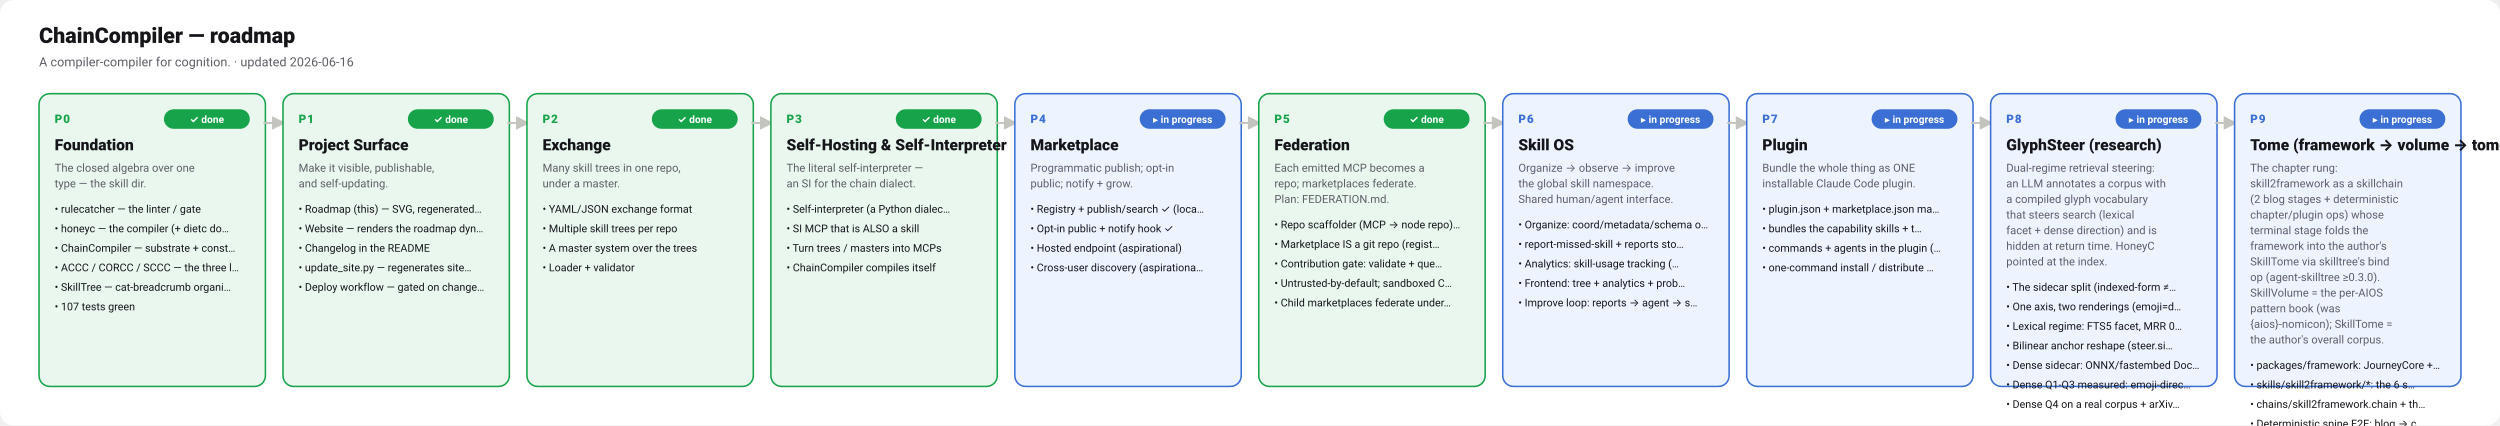
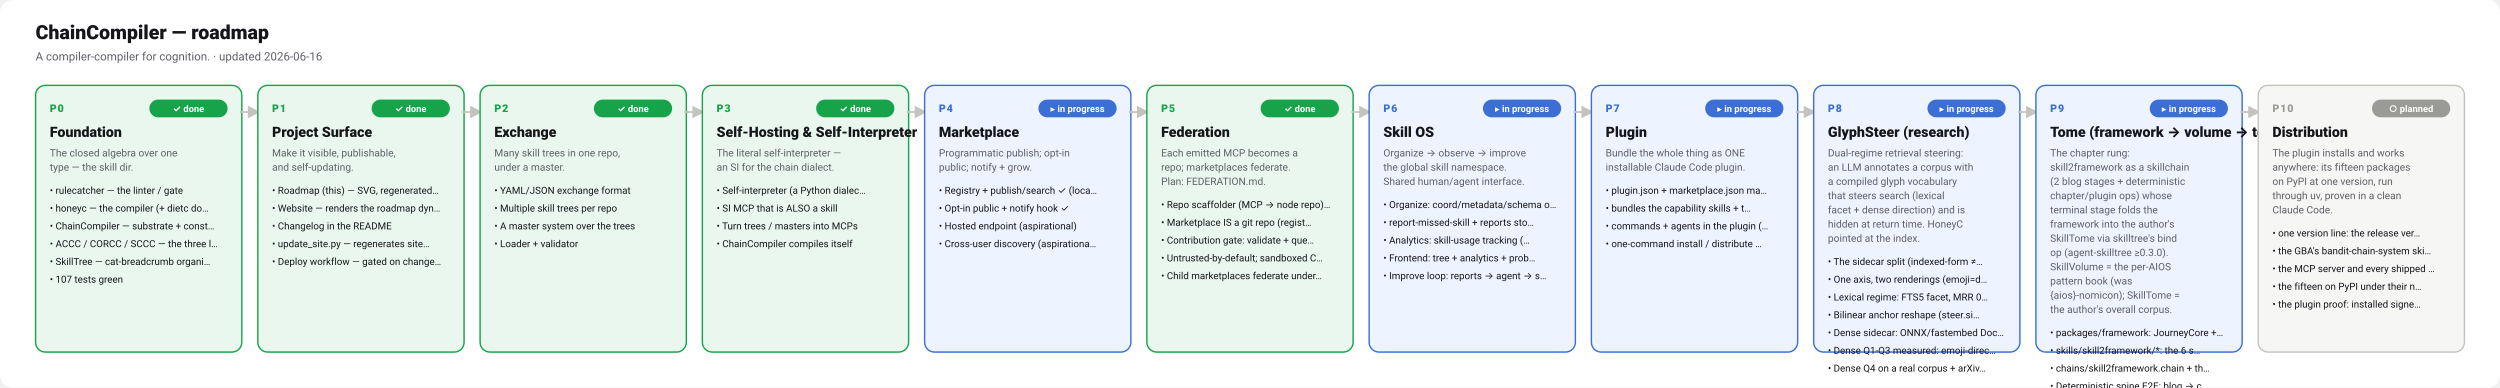
- <svg xmlns="http://www.w3.org/2000/svg" viewBox="0 0 2562 436" font-family="ui-sans-serif, system-ui, -apple-system, Segoe UI, Roboto, sans-serif">
-   <rect x="0" y="0" width="2562" height="436" rx="14" fill="#ffffff" />
+ <svg xmlns="http://www.w3.org/2000/svg" viewBox="0 0 2812 436" font-family="ui-sans-serif, system-ui, -apple-system, Segoe UI, Roboto, sans-serif">
+   <rect x="0" y="0" width="2812" height="436" rx="14" fill="#ffffff" />
  <text x="40" y="44" font-size="22" font-weight="800" fill="#15151a">ChainCompiler — roadmap</text>
  <text x="40" y="68" font-size="13" fill="#5e5e66">A compiler-compiler for cognition.  ·  updated 2026-06-16</text>
  <rect x="40" y="96" width="232" height="300" rx="11" fill="#e9f7ef" stroke="#16a34a" stroke-width="1.6" />
  <text x="56" y="126" font-size="12" font-weight="800" letter-spacing=".08em" fill="#16a34a">P0</text>
  <rect x="168" y="112" width="88" height="20" rx="10" fill="#16a34a" />
  <text x="212" y="126" text-anchor="middle" font-size="10.5" font-weight="700" fill="#ffffff">✓ done</text>
  <text x="56" y="154" font-size="16" font-weight="800" fill="#15151a">Foundation</text>
  <text x="56" y="176" font-size="11.5" fill="#5e5e66">The closed algebra over one</text>
  <text x="56" y="192" font-size="11.5" fill="#5e5e66">type — the skill dir.</text>
  <text x="56" y="218" font-size="11" fill="#15151a">•  rulecatcher — the linter / gate</text>
  <text x="56" y="238" font-size="11" fill="#15151a">•  honeyc — the compiler (+ dietc do…</text>
  <text x="56" y="258" font-size="11" fill="#15151a">•  ChainCompiler — substrate + const…</text>
  <text x="56" y="278" font-size="11" fill="#15151a">•  ACCC / CORCC / SCCC — the three l…</text>
  <text x="56" y="298" font-size="11" fill="#15151a">•  SkillTree — cat-breadcrumb organi…</text>
  <text x="56" y="318" font-size="11" fill="#15151a">•  107 tests green</text>
  <path d="M270 126 h20" stroke="#c4c4bf" stroke-width="2" marker-end="url(#a)" fill="none" />
  <rect x="290" y="96" width="232" height="300" rx="11" fill="#e9f7ef" stroke="#16a34a" stroke-width="1.6" />
  <text x="306" y="126" font-size="12" font-weight="800" letter-spacing=".08em" fill="#16a34a">P1</text>
  <rect x="418" y="112" width="88" height="20" rx="10" fill="#16a34a" />
  <text x="462" y="126" text-anchor="middle" font-size="10.5" font-weight="700" fill="#ffffff">✓ done</text>
  <text x="306" y="154" font-size="16" font-weight="800" fill="#15151a">Project Surface</text>
  <text x="306" y="176" font-size="11.5" fill="#5e5e66">Make it visible, publishable,</text>
  <text x="306" y="192" font-size="11.5" fill="#5e5e66">and self-updating.</text>
  <text x="306" y="218" font-size="11" fill="#15151a">•  Roadmap (this) — SVG, regenerated…</text>
  <text x="306" y="238" font-size="11" fill="#15151a">•  Website — renders the roadmap dyn…</text>
  <text x="306" y="258" font-size="11" fill="#15151a">•  Changelog in the README</text>
  <text x="306" y="278" font-size="11" fill="#15151a">•  update_site.py — regenerates site…</text>
  <text x="306" y="298" font-size="11" fill="#15151a">•  Deploy workflow — gated on change…</text>
  <path d="M520 126 h20" stroke="#c4c4bf" stroke-width="2" marker-end="url(#a)" fill="none" />
  <rect x="540" y="96" width="232" height="300" rx="11" fill="#e9f7ef" stroke="#16a34a" stroke-width="1.6" />
  <text x="556" y="126" font-size="12" font-weight="800" letter-spacing=".08em" fill="#16a34a">P2</text>
  <rect x="668" y="112" width="88" height="20" rx="10" fill="#16a34a" />
  <text x="712" y="126" text-anchor="middle" font-size="10.5" font-weight="700" fill="#ffffff">✓ done</text>
  <text x="556" y="154" font-size="16" font-weight="800" fill="#15151a">Exchange</text>
  <text x="556" y="176" font-size="11.5" fill="#5e5e66">Many skill trees in one repo,</text>
  <text x="556" y="192" font-size="11.5" fill="#5e5e66">under a master.</text>
  <text x="556" y="218" font-size="11" fill="#15151a">•  YAML/JSON exchange format</text>
  <text x="556" y="238" font-size="11" fill="#15151a">•  Multiple skill trees per repo</text>
  <text x="556" y="258" font-size="11" fill="#15151a">•  A master system over the trees</text>
  <text x="556" y="278" font-size="11" fill="#15151a">•  Loader + validator</text>
  <path d="M770 126 h20" stroke="#c4c4bf" stroke-width="2" marker-end="url(#a)" fill="none" />
  <rect x="790" y="96" width="232" height="300" rx="11" fill="#e9f7ef" stroke="#16a34a" stroke-width="1.6" />
  <text x="806" y="126" font-size="12" font-weight="800" letter-spacing=".08em" fill="#16a34a">P3</text>
  <rect x="918" y="112" width="88" height="20" rx="10" fill="#16a34a" />
  <text x="962" y="126" text-anchor="middle" font-size="10.5" font-weight="700" fill="#ffffff">✓ done</text>
  <text x="806" y="154" font-size="16" font-weight="800" fill="#15151a">Self-Hosting &amp; Self-Interpreter</text>
  <text x="806" y="176" font-size="11.5" fill="#5e5e66">The literal self-interpreter —</text>
  <text x="806" y="192" font-size="11.5" fill="#5e5e66">an SI for the chain dialect.</text>
  <text x="806" y="218" font-size="11" fill="#15151a">•  Self-interpreter (a Python dialec…</text>
  <text x="806" y="238" font-size="11" fill="#15151a">•  SI MCP that is ALSO a skill</text>
  <text x="806" y="258" font-size="11" fill="#15151a">•  Turn trees / masters into MCPs</text>
  <text x="806" y="278" font-size="11" fill="#15151a">•  ChainCompiler compiles itself</text>
  <path d="M1020 126 h20" stroke="#c4c4bf" stroke-width="2" marker-end="url(#a)" fill="none" />
  <rect x="1040" y="96" width="232" height="300" rx="11" fill="#eef4ff" stroke="#3b6fd4" stroke-width="1.6" />
  <text x="1056" y="126" font-size="12" font-weight="800" letter-spacing=".08em" fill="#3b6fd4">P4</text>
  <rect x="1168" y="112" width="88" height="20" rx="10" fill="#3b6fd4" />
  <text x="1212" y="126" text-anchor="middle" font-size="10.5" font-weight="700" fill="#ffffff">▸ in progress</text>
  <text x="1056" y="154" font-size="16" font-weight="800" fill="#15151a">Marketplace</text>
  <text x="1056" y="176" font-size="11.5" fill="#5e5e66">Programmatic publish; opt-in</text>
  <text x="1056" y="192" font-size="11.5" fill="#5e5e66">public; notify + grow.</text>
  <text x="1056" y="218" font-size="11" fill="#15151a">•  Registry + publish/search ✓ (loca…</text>
  <text x="1056" y="238" font-size="11" fill="#15151a">•  Opt-in public + notify hook ✓</text>
  <text x="1056" y="258" font-size="11" fill="#15151a">•  Hosted endpoint (aspirational)</text>
  <text x="1056" y="278" font-size="11" fill="#15151a">•  Cross-user discovery (aspirationa…</text>
  <path d="M1270 126 h20" stroke="#c4c4bf" stroke-width="2" marker-end="url(#a)" fill="none" />
  <rect x="1290" y="96" width="232" height="300" rx="11" fill="#e9f7ef" stroke="#16a34a" stroke-width="1.6" />
  <text x="1306" y="126" font-size="12" font-weight="800" letter-spacing=".08em" fill="#16a34a">P5</text>
  <rect x="1418" y="112" width="88" height="20" rx="10" fill="#16a34a" />
  <text x="1462" y="126" text-anchor="middle" font-size="10.5" font-weight="700" fill="#ffffff">✓ done</text>
  <text x="1306" y="154" font-size="16" font-weight="800" fill="#15151a">Federation</text>
  <text x="1306" y="176" font-size="11.5" fill="#5e5e66">Each emitted MCP becomes a</text>
  <text x="1306" y="192" font-size="11.5" fill="#5e5e66">repo; marketplaces federate.</text>
  <text x="1306" y="208" font-size="11.5" fill="#5e5e66">Plan: FEDERATION.md.</text>
  <text x="1306" y="234" font-size="11" fill="#15151a">•  Repo scaffolder (MCP → node repo)…</text>
  <text x="1306" y="254" font-size="11" fill="#15151a">•  Marketplace IS a git repo (regist…</text>
  <text x="1306" y="274" font-size="11" fill="#15151a">•  Contribution gate: validate + que…</text>
  <text x="1306" y="294" font-size="11" fill="#15151a">•  Untrusted-by-default; sandboxed C…</text>
  <text x="1306" y="314" font-size="11" fill="#15151a">•  Child marketplaces federate under…</text>
  <path d="M1520 126 h20" stroke="#c4c4bf" stroke-width="2" marker-end="url(#a)" fill="none" />
  <rect x="1540" y="96" width="232" height="300" rx="11" fill="#eef4ff" stroke="#3b6fd4" stroke-width="1.6" />
  <text x="1556" y="126" font-size="12" font-weight="800" letter-spacing=".08em" fill="#3b6fd4">P6</text>
  <rect x="1668" y="112" width="88" height="20" rx="10" fill="#3b6fd4" />
  <text x="1712" y="126" text-anchor="middle" font-size="10.5" font-weight="700" fill="#ffffff">▸ in progress</text>
  <text x="1556" y="154" font-size="16" font-weight="800" fill="#15151a">Skill OS</text>
  <text x="1556" y="176" font-size="11.5" fill="#5e5e66">Organize → observe → improve</text>
  <text x="1556" y="192" font-size="11.5" fill="#5e5e66">the global skill namespace.</text>
  <text x="1556" y="208" font-size="11.5" fill="#5e5e66">Shared human/agent interface.</text>
  <text x="1556" y="234" font-size="11" fill="#15151a">•  Organize: coord/metadata/schema o…</text>
  <text x="1556" y="254" font-size="11" fill="#15151a">•  report-missed-skill + reports sto…</text>
  <text x="1556" y="274" font-size="11" fill="#15151a">•  Analytics: skill-usage tracking (…</text>
  <text x="1556" y="294" font-size="11" fill="#15151a">•  Frontend: tree + analytics + prob…</text>
  <text x="1556" y="314" font-size="11" fill="#15151a">•  Improve loop: reports → agent → s…</text>
  <path d="M1770 126 h20" stroke="#c4c4bf" stroke-width="2" marker-end="url(#a)" fill="none" />
  <rect x="1790" y="96" width="232" height="300" rx="11" fill="#eef4ff" stroke="#3b6fd4" stroke-width="1.6" />
  <text x="1806" y="126" font-size="12" font-weight="800" letter-spacing=".08em" fill="#3b6fd4">P7</text>
  <rect x="1918" y="112" width="88" height="20" rx="10" fill="#3b6fd4" />
  <text x="1962" y="126" text-anchor="middle" font-size="10.5" font-weight="700" fill="#ffffff">▸ in progress</text>
  <text x="1806" y="154" font-size="16" font-weight="800" fill="#15151a">Plugin</text>
  <text x="1806" y="176" font-size="11.5" fill="#5e5e66">Bundle the whole thing as ONE</text>
  <text x="1806" y="192" font-size="11.5" fill="#5e5e66">installable Claude Code plugin.</text>
  <text x="1806" y="218" font-size="11" fill="#15151a">•  plugin.json + marketplace.json ma…</text>
  <text x="1806" y="238" font-size="11" fill="#15151a">•  bundles the capability skills + t…</text>
  <text x="1806" y="258" font-size="11" fill="#15151a">•  commands + agents in the plugin (…</text>
  <text x="1806" y="278" font-size="11" fill="#15151a">•  one-command install / distribute …</text>
  <path d="M2020 126 h20" stroke="#c4c4bf" stroke-width="2" marker-end="url(#a)" fill="none" />
  <rect x="2040" y="96" width="232" height="300" rx="11" fill="#eef4ff" stroke="#3b6fd4" stroke-width="1.6" />
  <text x="2056" y="126" font-size="12" font-weight="800" letter-spacing=".08em" fill="#3b6fd4">P8</text>
  <rect x="2168" y="112" width="88" height="20" rx="10" fill="#3b6fd4" />
  <text x="2212" y="126" text-anchor="middle" font-size="10.5" font-weight="700" fill="#ffffff">▸ in progress</text>
  <text x="2056" y="154" font-size="16" font-weight="800" fill="#15151a">GlyphSteer (research)</text>
  <text x="2056" y="176" font-size="11.5" fill="#5e5e66">Dual-regime retrieval steering:</text>
  <text x="2056" y="192" font-size="11.5" fill="#5e5e66">an LLM annotates a corpus with</text>
  <text x="2056" y="208" font-size="11.5" fill="#5e5e66">a compiled glyph vocabulary</text>
  <text x="2056" y="224" font-size="11.5" fill="#5e5e66">that steers search (lexical</text>
  <text x="2056" y="240" font-size="11.5" fill="#5e5e66">facet + dense direction) and is</text>
  <text x="2056" y="256" font-size="11.5" fill="#5e5e66">hidden at return time. HoneyC</text>
  <text x="2056" y="272" font-size="11.5" fill="#5e5e66">pointed at the index.</text>
  <text x="2056" y="298" font-size="11" fill="#15151a">•  The sidecar split (indexed-form ≠…</text>
  <text x="2056" y="318" font-size="11" fill="#15151a">•  One axis, two renderings (emoji=d…</text>
  <text x="2056" y="338" font-size="11" fill="#15151a">•  Lexical regime: FTS5 facet, MRR 0…</text>
  <text x="2056" y="358" font-size="11" fill="#15151a">•  Bilinear anchor reshape (steer.si…</text>
  <text x="2056" y="378" font-size="11" fill="#15151a">•  Dense sidecar: ONNX/fastembed Doc…</text>
  <text x="2056" y="398" font-size="11" fill="#15151a">•  Dense Q1-Q3 measured: emoji-direc…</text>
  <text x="2056" y="418" font-size="11" fill="#15151a">•  Dense Q4 on a real corpus + arXiv…</text>
  <path d="M2270 126 h20" stroke="#c4c4bf" stroke-width="2" marker-end="url(#a)" fill="none" />
  <rect x="2290" y="96" width="232" height="300" rx="11" fill="#eef4ff" stroke="#3b6fd4" stroke-width="1.6" />
  <text x="2306" y="126" font-size="12" font-weight="800" letter-spacing=".08em" fill="#3b6fd4">P9</text>
  <rect x="2418" y="112" width="88" height="20" rx="10" fill="#3b6fd4" />
  <text x="2462" y="126" text-anchor="middle" font-size="10.5" font-weight="700" fill="#ffffff">▸ in progress</text>
  <text x="2306" y="154" font-size="16" font-weight="800" fill="#15151a">Tome (framework → volume → tome)</text>
  <text x="2306" y="176" font-size="11.5" fill="#5e5e66">The chapter rung:</text>
  <text x="2306" y="192" font-size="11.5" fill="#5e5e66">skill2framework as a skillchain</text>
  <text x="2306" y="208" font-size="11.5" fill="#5e5e66">(2 blog stages + deterministic</text>
  <text x="2306" y="224" font-size="11.5" fill="#5e5e66">chapter/plugin ops) whose</text>
  <text x="2306" y="240" font-size="11.5" fill="#5e5e66">terminal stage folds the</text>
  <text x="2306" y="256" font-size="11.5" fill="#5e5e66">framework into the author's</text>
  <text x="2306" y="272" font-size="11.5" fill="#5e5e66">SkillTome via skilltree's bind</text>
  <text x="2306" y="288" font-size="11.5" fill="#5e5e66">op (agent-skilltree ≥0.3.0).</text>
  <text x="2306" y="304" font-size="11.5" fill="#5e5e66">SkillVolume = the per-AIOS</text>
  <text x="2306" y="320" font-size="11.5" fill="#5e5e66">pattern book (was</text>
  <text x="2306" y="336" font-size="11.5" fill="#5e5e66">{aios}-nomicon); SkillTome =</text>
  <text x="2306" y="352" font-size="11.5" fill="#5e5e66">the author's overall corpus.</text>
  <text x="2306" y="378" font-size="11" fill="#15151a">•  packages/framework: JourneyCore +…</text>
  <text x="2306" y="398" font-size="11" fill="#15151a">•  skills/skill2framework/*: the 6 s…</text>
  <text x="2306" y="418" font-size="11" fill="#15151a">•  chains/skill2framework.chain + th…</text>
  <text x="2306" y="438" font-size="11" fill="#15151a">•  Deterministic spine E2E: blog → c…</text>
  <text x="2306" y="458" font-size="11" fill="#15151a">•  First real chapter through the fu…</text>
+   <path d="M2520 126 h20" stroke="#c4c4bf" stroke-width="2" marker-end="url(#a)" fill="none" />
+   <rect x="2540" y="96" width="232" height="300" rx="11" fill="#f6f6f5" stroke="#c4c4bf" stroke-width="1.6" />
+   <text x="2556" y="126" font-size="12" font-weight="800" letter-spacing=".08em" fill="#9a9a96">P10</text>
+   <rect x="2668" y="112" width="88" height="20" rx="10" fill="#9a9a96" />
+   <text x="2712" y="126" text-anchor="middle" font-size="10.5" font-weight="700" fill="#ffffff">○ planned</text>
+   <text x="2556" y="154" font-size="16" font-weight="800" fill="#15151a">Distribution</text>
+   <text x="2556" y="176" font-size="11.5" fill="#5e5e66">The plugin installs and works</text>
+   <text x="2556" y="192" font-size="11.5" fill="#5e5e66">anywhere: its fifteen packages</text>
+   <text x="2556" y="208" font-size="11.5" fill="#5e5e66">on PyPI at one version, run</text>
+   <text x="2556" y="224" font-size="11.5" fill="#5e5e66">through uv, proven in a clean</text>
+   <text x="2556" y="240" font-size="11.5" fill="#5e5e66">Claude Code.</text>
+   <text x="2556" y="266" font-size="11" fill="#15151a">•  one version line: the release ver…</text>
+   <text x="2556" y="286" font-size="11" fill="#15151a">•  the GBA's bandit-chain-system ski…</text>
+   <text x="2556" y="306" font-size="11" fill="#15151a">•  the MCP server and every shipped …</text>
+   <text x="2556" y="326" font-size="11" fill="#15151a">•  the fifteen on PyPI under their n…</text>
+   <text x="2556" y="346" font-size="11" fill="#15151a">•  the plugin proof: installed signe…</text>
  <defs>
    <marker id="a" viewBox="0 0 10 10" refX="8" refY="5" markerWidth="7" markerHeight="7" orient="auto">
      <path d="M0 0 L10 5 L0 10 z" fill="#c4c4bf" />
    </marker>
  </defs>
</svg>
